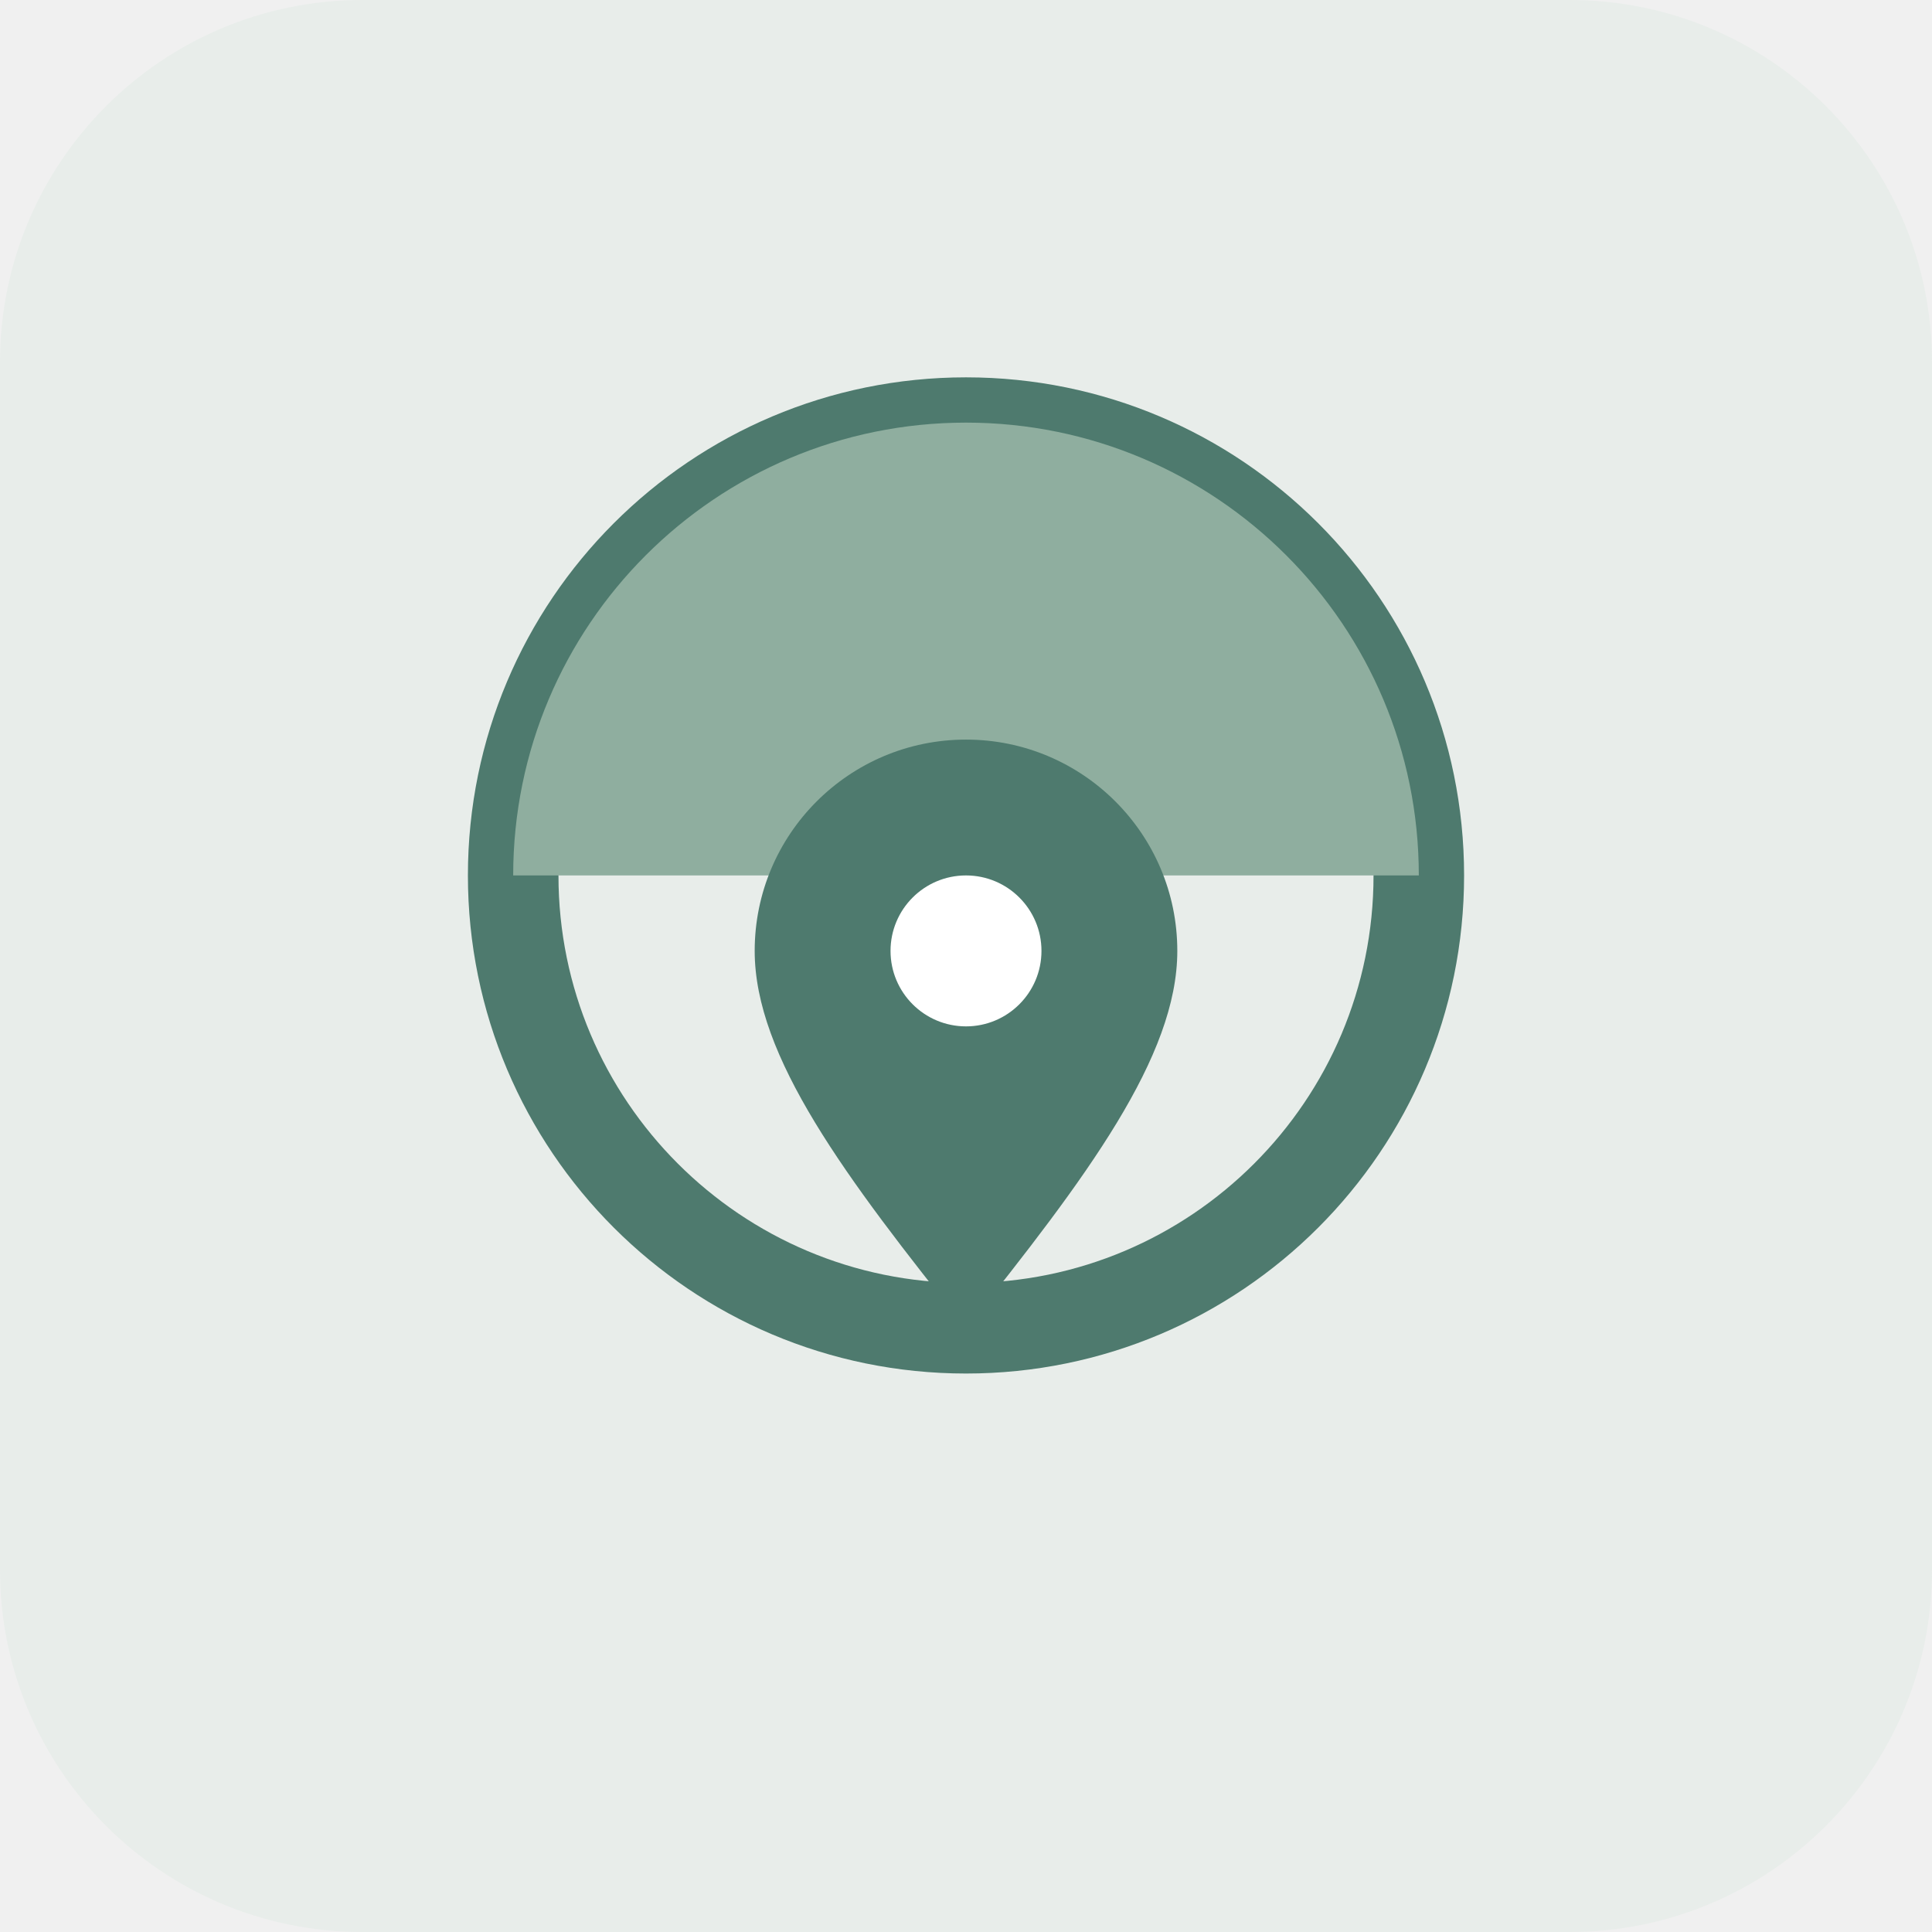
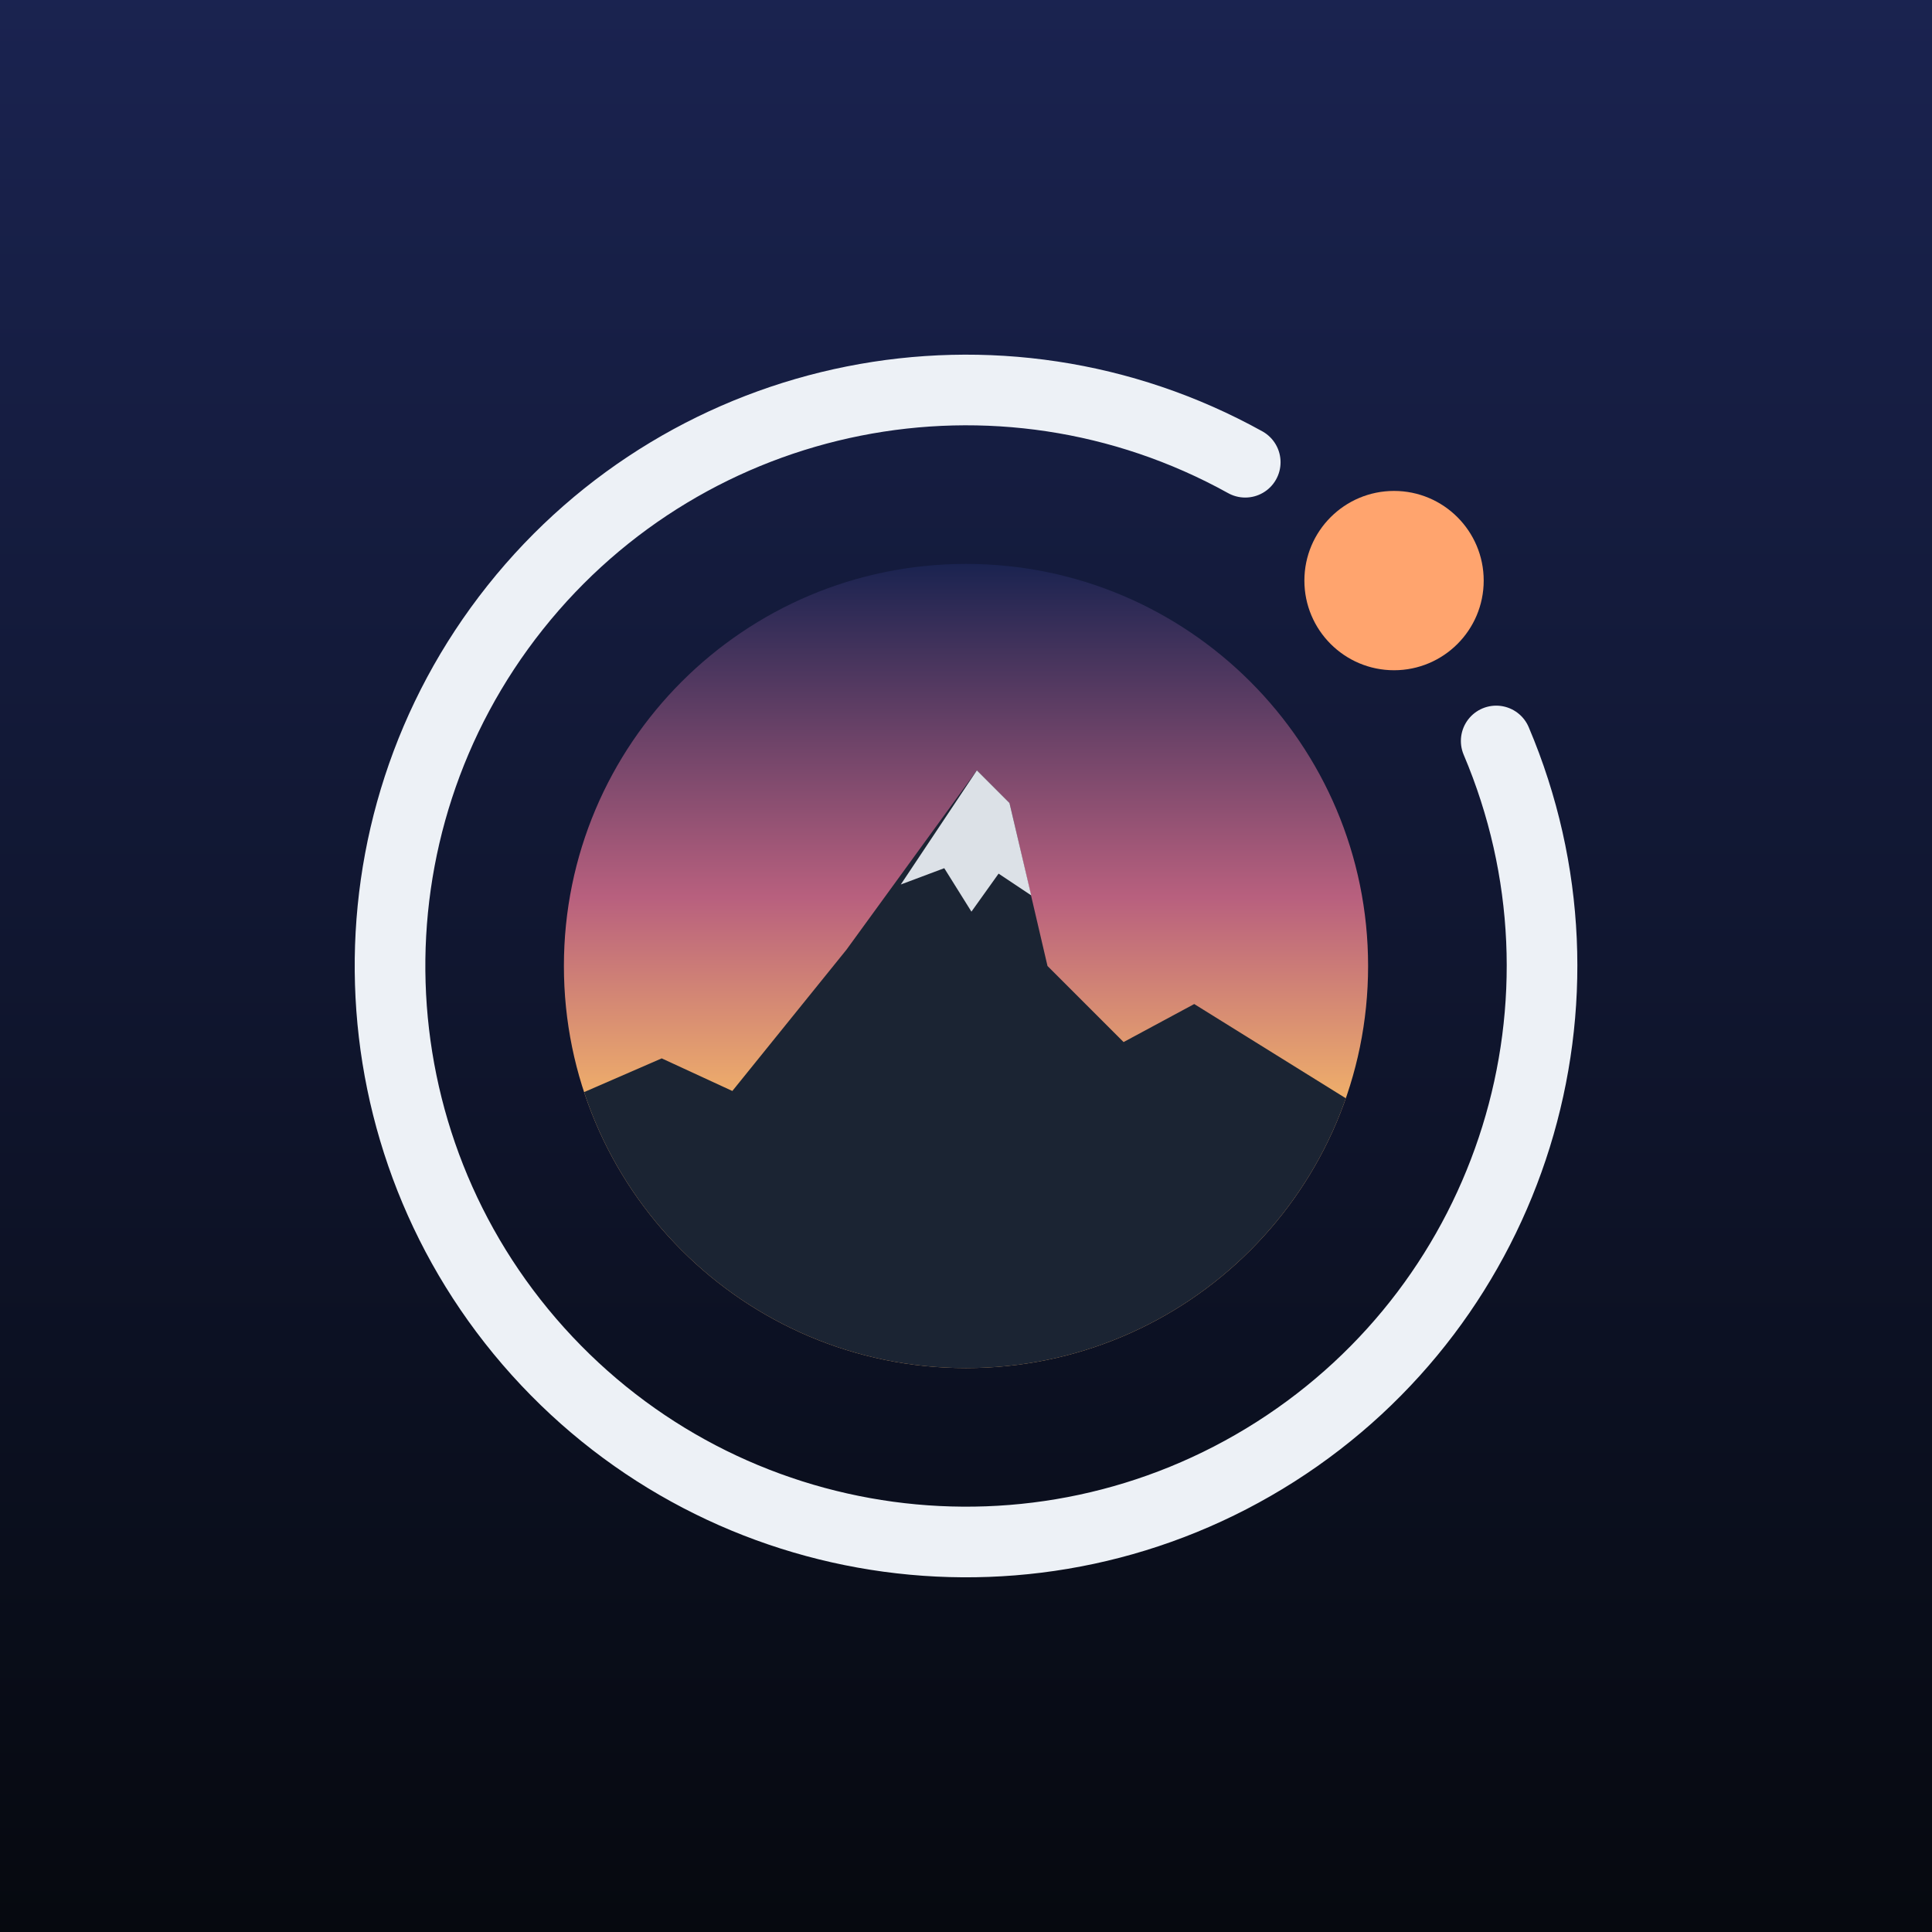
- <svg xmlns="http://www.w3.org/2000/svg" width="128" height="128" viewBox="0 0 128 128">
-   <rect width="128" height="128" rx="24" fill="#e8edea" />
-   <circle cx="64" cy="58" r="30" fill="none" stroke="#4e7a6e" stroke-width="6" />
-   <path d="M34 58a30 30 0 0 1 60 0" fill="#8fae9f" />
-   <path d="M64 88c-8-10-14-18-14-25a14 14 0 1 1 28 0c0 7-6 15-14 25z" fill="#4e7a6e" />
-   <circle cx="64" cy="63" r="5" fill="#fff" />
+ <svg xmlns="http://www.w3.org/2000/svg" viewBox="0 0 1024 1024" width="1024" height="1024" role="img" aria-label="Planet Render 360">
+   <defs>
+     <linearGradient id="bg" x1="0" y1="0" x2="0" y2="1">
+       <stop offset="0" stop-color="#1a2350" />
+       <stop offset="1" stop-color="#06090f" />
+     </linearGradient>
+   </defs>
+   <rect width="1024" height="1024" fill="url(#bg)" />
+   <g transform="translate(143.36 143.36) scale(1.44)">
+     <defs>
+       <linearGradient id="as" x1="0" y1="108" x2="0" y2="306" gradientUnits="userSpaceOnUse">
+         <stop offset="0" stop-color="#1a2350" />
+         <stop offset=".62" stop-color="#b8607e" />
+         <stop offset="1" stop-color="#f0b06a" />
+       </linearGradient>
+       <clipPath id="ac">
+         <circle cx="256" cy="256" r="148" />
+       </clipPath>
+     </defs>
+     <path d="M451.15 173.17 A212 212 0 1 1 358.78 70.58" fill="none" stroke="#edf1f6" stroke-width="26" stroke-linecap="round" />
+     <circle cx="413.55" cy="114.14" r="33" fill="#ffa46e" />
+     <g clip-path="url(#ac)">
+       <rect x="108" y="108" width="296" height="296" fill="url(#as)" />
+       <path d="M98 310 L144 290 L170 302 L212 250 L260 184 L272 196 L286 256 L314 284 L340 270 L414 316 L414 414 L98 414 Z" fill="#1b2433" />
+       <path d="M260 184 L272 196 L280 230 L268 222 L258 236 L248 220 L232 226 Z" fill="#edf1f6" opacity=".92" />
+     </g>
+   </g>
</svg>
